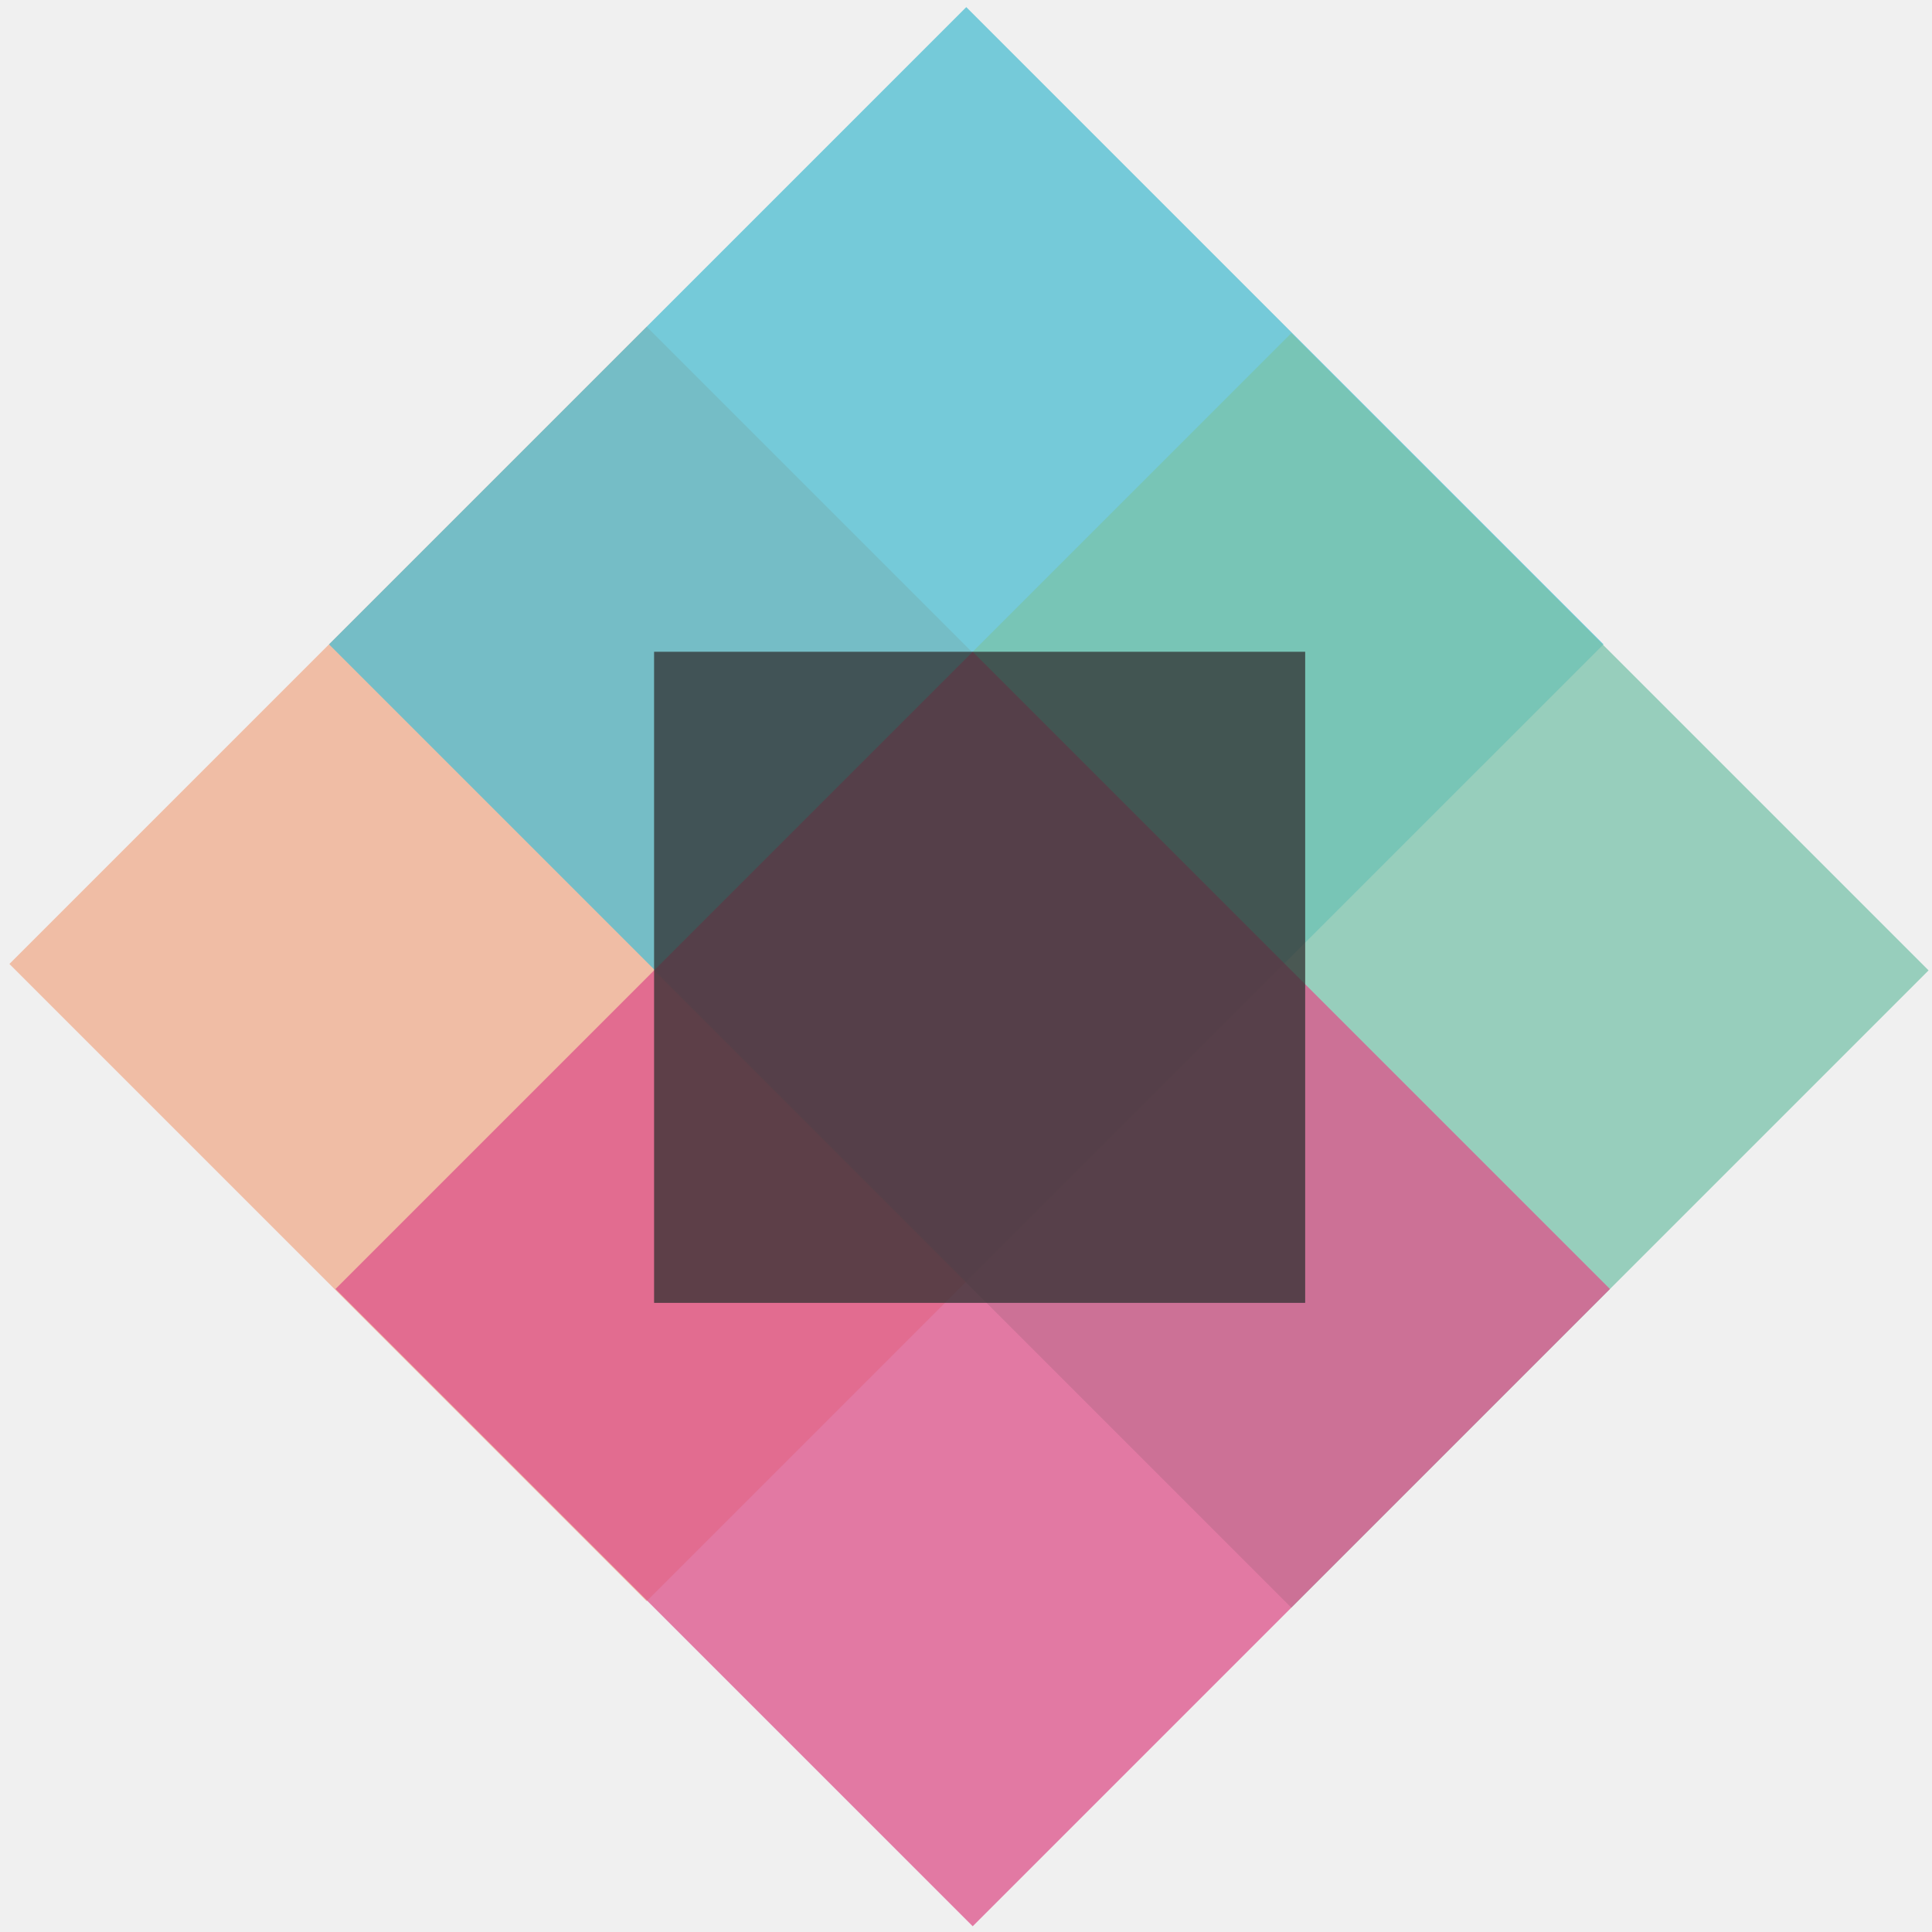
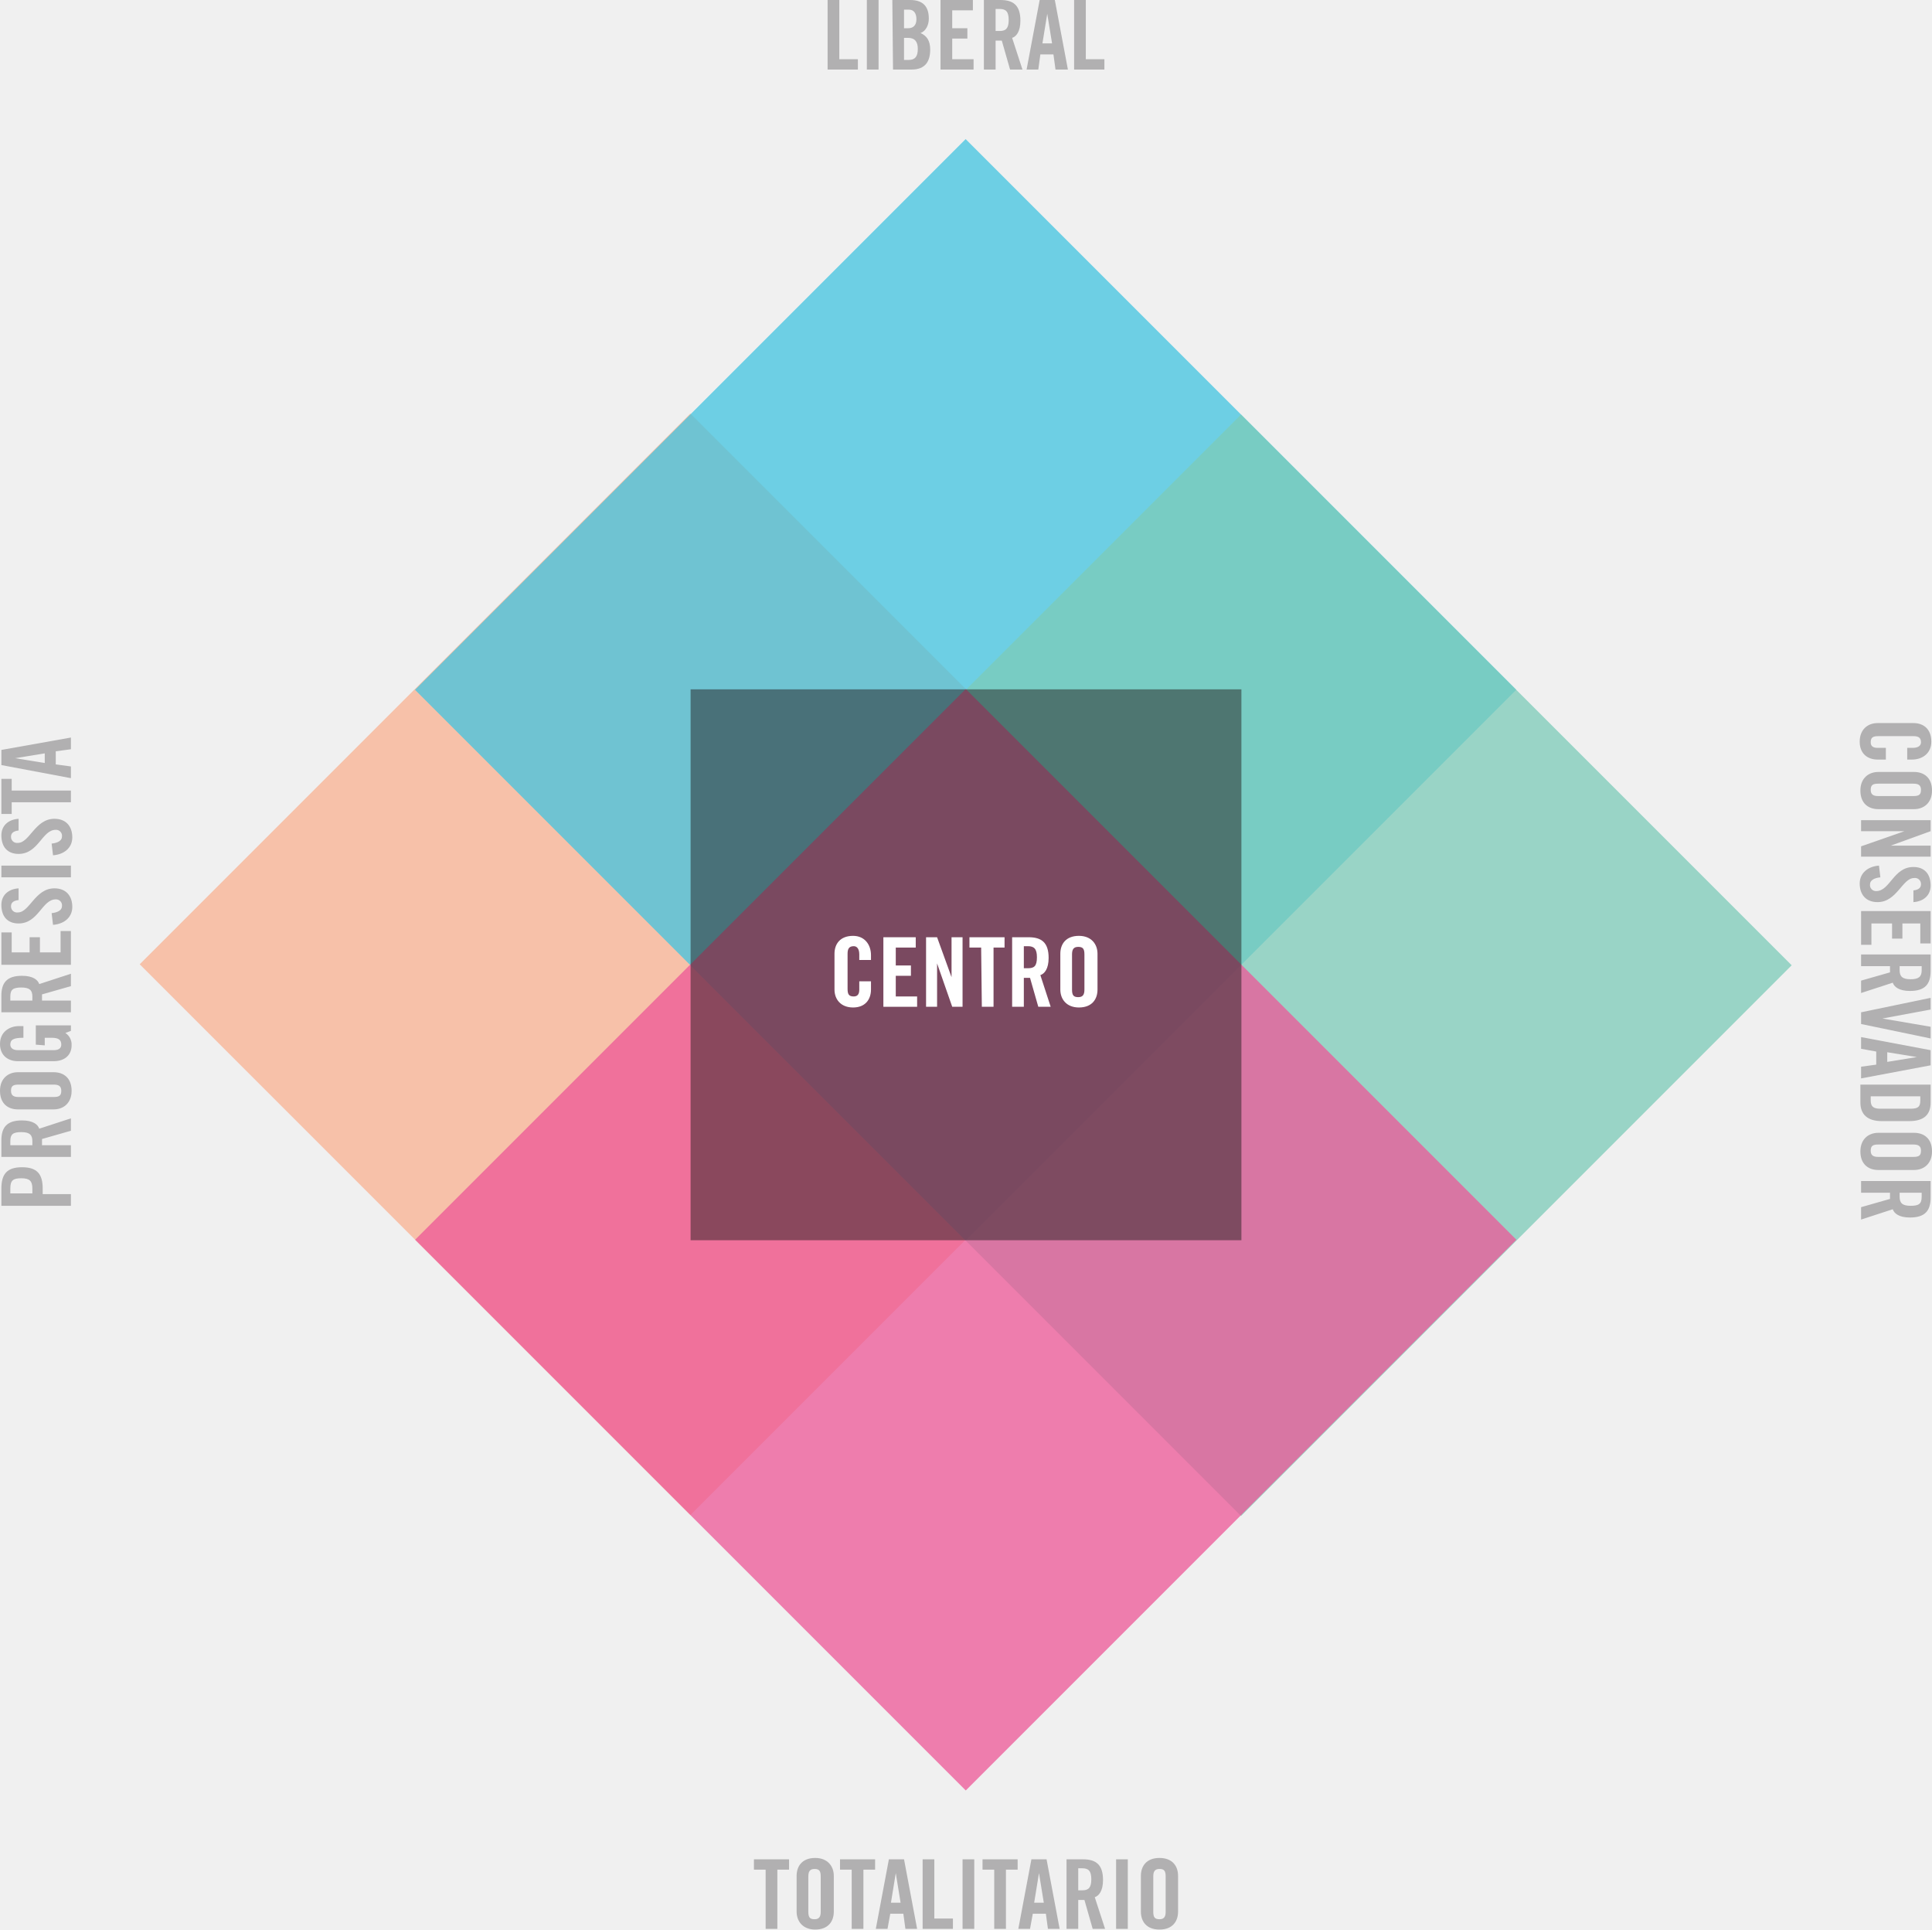
- <svg xmlns="http://www.w3.org/2000/svg" xmlns:xlink="http://www.w3.org/1999/xlink" version="1.1" id="Layer_1" x="0px" y="0px" width="600px" height="600px" viewBox="0 0 600 600" enable-background="new 0 0 600 600" xml:space="preserve">
-   <g>
-     <g>
-       <defs>
-         <polyline id="SVGID_1_" points="398.732,299.363 200.831,497.266 2.928,299.363 200.831,101.462 398.732,299.363    " />
-       </defs>
-       <clipPath id="SVGID_2_">
-         <use xlink:href="#SVGID_1_" overflow="visible" />
-       </clipPath>
-       <g clip-path="url(#SVGID_2_)">
-         <defs>
-           <rect id="SVGID_3_" x="-1105.877" y="-789.167" width="3189.372" height="10963.465" />
-         </defs>
-         <clipPath id="SVGID_4_">
-           <use xlink:href="#SVGID_3_" overflow="visible" />
-         </clipPath>
-         <rect x="-9.53" y="89.003" opacity="0.75" clip-path="url(#SVGID_4_)" fill="#F0AC8C" width="420.72" height="420.721" />
-       </g>
-     </g>
-     <g>
-       <defs>
-         <polyline id="SVGID_5_" points="497.985,200.112 300.082,398.012 102.181,200.112 300.082,2.209 497.985,200.112    " />
-       </defs>
-       <clipPath id="SVGID_6_">
-         <use xlink:href="#SVGID_5_" overflow="visible" />
-       </clipPath>
-       <g clip-path="url(#SVGID_6_)">
-         <defs>
-           <rect id="SVGID_7_" x="-1109.877" y="-785.167" width="3189.372" height="10963.465" />
-         </defs>
-         <clipPath id="SVGID_8_">
-           <use xlink:href="#SVGID_7_" overflow="visible" />
-         </clipPath>
-         <rect x="89.723" y="-10.25" opacity="0.75" clip-path="url(#SVGID_8_)" fill="#4CBED1" width="420.72" height="420.721" />
-       </g>
-     </g>
-     <g>
-       <defs>
-         <polyline id="SVGID_9_" points="598.935,301.363 401.032,499.266 203.132,301.363 401.032,103.462 598.935,301.363    " />
-       </defs>
-       <clipPath id="SVGID_10_">
-         <use xlink:href="#SVGID_9_" overflow="visible" />
-       </clipPath>
-       <g clip-path="url(#SVGID_10_)">
-         <defs>
-           <rect id="SVGID_11_" x="-1107.877" y="-787.167" width="3189.372" height="10963.465" />
-         </defs>
-         <clipPath id="SVGID_12_">
-           <use xlink:href="#SVGID_11_" overflow="visible" />
-         </clipPath>
-         <rect x="190.674" y="91.003" opacity="0.75" clip-path="url(#SVGID_12_)" fill="#79C3AB" width="420.72" height="420.721" />
-       </g>
-     </g>
-     <g>
-       <defs>
-         <polyline id="SVGID_13_" points="499.985,400.313 302.082,598.216 104.181,400.313 302.082,202.412 499.985,400.313    " />
-       </defs>
-       <clipPath id="SVGID_14_">
-         <use xlink:href="#SVGID_13_" overflow="visible" />
-       </clipPath>
-       <g clip-path="url(#SVGID_14_)">
-         <defs>
-           <rect id="SVGID_15_" x="-1107.877" y="-787.167" width="3189.372" height="10963.465" />
-         </defs>
-         <clipPath id="SVGID_16_">
-           <use xlink:href="#SVGID_15_" overflow="visible" />
-         </clipPath>
-         <rect x="91.723" y="189.954" opacity="0.75" clip-path="url(#SVGID_16_)" fill="#DE528A" width="420.72" height="420.721" />
-       </g>
-     </g>
-     <g>
-       <defs>
-         <rect id="SVGID_17_" x="203.132" y="202.412" width="202.204" height="202.204" />
-       </defs>
-       <clipPath id="SVGID_18_">
-         <use xlink:href="#SVGID_17_" overflow="visible" />
-       </clipPath>
-       <g clip-path="url(#SVGID_18_)">
-         <defs>
-           <rect id="SVGID_19_" x="-1107.877" y="-787.167" width="3189.372" height="10963.465" />
-         </defs>
-         <clipPath id="SVGID_20_">
-           <use xlink:href="#SVGID_19_" overflow="visible" />
-         </clipPath>
-         <rect x="190.674" y="189.954" opacity="0.75" clip-path="url(#SVGID_20_)" fill="#303030" width="227.121" height="227.121" />
-       </g>
-     </g>
-   </g>
+ <svg xmlns="http://www.w3.org/2000/svg" id="4d05862d-1284-4930-aafc-233cd6dfdc8c" data-name="Layer 1" width="600" height="599.145" viewBox="0 0 600 599.145">
+   <rect x="93.478" y="178.928" width="241.837" height="241.837" transform="translate(-149.2282 238.9961) rotate(-45)" style="fill:#f9b192;opacity:0.75;isolation:isolate" />
+   <rect x="178.971" y="93.7" width="241.837" height="241.837" transform="translate(-63.92255 274.4862) rotate(-45)" style="fill:#42c4e0;opacity:0.75;isolation:isolate" />
+   <rect x="264.501" y="179.23" width="241.837" height="241.837" transform="translate(-99.35004 360.0166) rotate(-45)" style="fill:#7ccbb8;opacity:0.75;isolation:isolate" />
+   <rect x="179.008" y="264.458" width="241.837" height="241.837" transform="translate(-184.6558 324.5265) rotate(-45)" style="fill:#ed5797;opacity:0.75;isolation:isolate" />
+   <path d="M257.021,22.024V0.428h3.635V18.817h5.773V22.024h-9.408Z" transform="translate(0 -0.42771)" style="fill:#b1b0b1" />
+   <path d="M269.209,22.024V0.428h3.635V22.024h-3.635Z" transform="translate(0 -0.42771)" style="fill:#b1b0b1" />
+   <path d="M277.12,0.428H282.68c4.063,0,5.773,2.138,5.773,5.773,0,1.924-.855,3.849-2.566,4.49,1.924,0.855,2.994,2.352,2.994,5.132,0,3.635-1.497,6.201-5.773,6.201h-5.773L277.12,0.428h0Zm3.635,8.767h1.283c1.497,0,2.566-.855,2.566-2.78s-0.855-2.994-2.352-2.994h-1.497v5.773Zm0,9.836h1.497c1.924,0,2.78-1.069,2.78-3.421,0-2.138-.855-3.421-2.994-3.421h-1.283v6.843Z" transform="translate(0 -0.42771)" style="fill:#b1b0b1" />
+   <path d="M292.088,22.024V0.428h10.05V3.635h-6.415V9.195h4.704v3.207h-4.704v6.415h6.629V22.024H292.088Z" transform="translate(0 -0.42771)" style="fill:#b1b0b1" />
+   <path d="M309.195,22.024h-3.635V0.428h5.132c4.063,0,6.201,1.711,6.201,6.415,0,3.421-1.283,4.918-2.566,5.346l3.207,9.836h-3.849l-2.566-8.981h-1.924l0,8.981h0Zm0-11.974h1.283c1.924,0,2.78-.855,2.78-3.421s-0.855-3.421-2.78-3.421h-1.283V10.05Z" transform="translate(0 -0.42771)" style="fill:#b1b0b1" />
+   <path d="M322.452,22.024h-3.635L322.88,0.428h4.704l4.063,21.597h-3.849l-0.641-4.704h-4.063Zm1.283-8.125h2.994l-1.497-9.195h0Z" transform="translate(0 -0.42771)" style="fill:#b1b0b1" />
+   <path d="M333.571,22.024V0.428H337.206V18.817h5.773V22.024h-9.408Z" transform="translate(0 -0.42771)" style="fill:#b1b0b1" />
+   <path d="M237.776,580.969H234.141V577.762h10.905v3.207h-3.635v18.389h-3.635l0-18.389h0Z" transform="translate(0 -0.42771)" style="fill:#b1b0b1" />
+   <path d="M247.398,582.894c0-2.994,1.711-5.559,5.773-5.559,3.849,0,5.773,2.566,5.773,5.559v11.119c0,2.994-1.711,5.559-5.773,5.559-3.849,0-5.773-2.566-5.773-5.559V582.894Zm3.635,11.119c0,1.711.428,2.352,1.924,2.352s1.924-.855,1.924-2.352V583.108c0-1.711-.428-2.352-1.924-2.352s-1.924.855-1.924,2.352v10.905Z" transform="translate(0 -0.42771)" style="fill:#b1b0b1" />
+   <path d="M264.505,580.969h-3.635V577.762h10.905v3.207h-3.635v18.389h-3.635l0-18.389h0Z" transform="translate(0 -0.42771)" style="fill:#b1b0b1" />
+   <path d="M275.624,599.359h-3.635L276.051,577.762h4.704l4.063,21.597h-3.635l-0.641-4.704H276.479Zm1.069-8.125h2.994l-1.497-9.195h0Z" transform="translate(0 -0.42771)" style="fill:#b1b0b1" />
+   <path d="M286.529,599.359V577.762H290.164V596.151h5.773v3.207h-9.408Z" transform="translate(0 -0.42771)" style="fill:#b1b0b1" />
+   <path d="M298.931,599.359V577.762H302.566v21.597h-3.635Z" transform="translate(0 -0.42771)" style="fill:#b1b0b1" />
+   <path d="M308.767,580.969h-3.635V577.762h10.905v3.207H312.402v18.389h-3.635l0-18.389h0Z" transform="translate(0 -0.42771)" style="fill:#b1b0b1" />
+   <path d="M319.886,599.359h-3.635l4.063-21.597h4.704l4.063,21.597h-3.635l-0.641-4.704h-4.063Zm1.283-8.125h2.994l-1.497-9.195h0Z" transform="translate(0 -0.42771)" style="fill:#b1b0b1" />
+   <path d="M334.854,599.359h-3.635V577.762h5.132c4.063,0,6.201,1.711,6.201,6.415,0,3.421-1.283,4.918-2.566,5.346l3.207,9.836h-3.849l-2.566-8.981h-1.924l0,8.981h0Zm0-11.974h1.283c1.924,0,2.78-.855,2.78-3.421s-0.855-3.421-2.78-3.421h-1.283v6.842Z" transform="translate(0 -0.42771)" style="fill:#b1b0b1" />
+   <path d="M346.614,599.359V577.762h3.635v21.597h-3.635Z" transform="translate(0 -0.42771)" style="fill:#b1b0b1" />
+   <path d="M354.312,582.894c0-2.994,1.711-5.559,5.773-5.559s5.773,2.566,5.773,5.559v11.119c0,2.994-1.711,5.559-5.773,5.559s-5.773-2.566-5.773-5.559V582.894Zm3.849,11.119c0,1.711.428,2.352,1.924,2.352s1.924-.855,1.924-2.352V583.108c0-1.711-.428-2.352-1.924-2.352s-1.924.855-1.924,2.352v10.905Z" transform="translate(0 -0.42771)" style="fill:#b1b0b1" />
+   <path d="M22.024,374.84H0.428V369.494c0-4.49,1.711-6.629,6.415-6.629s6.415,2.138,6.415,6.629v1.711h8.767v3.635Zm-11.974-3.849V369.494c0-2.352-.855-3.207-3.421-3.207s-3.421.641-3.421,3.207v1.497h6.843Z" transform="translate(0 -0.42771)" style="fill:#b1b0b1" />
+   <path d="M22.024,356.023V359.658H0.428v-5.132c0-4.063,1.711-6.201,6.415-6.201,3.421,0,4.918,1.283,5.346,2.566l9.836-3.207v3.849l-8.981,2.566v1.924l8.981-0h0Zm-11.974,0v-1.283c0-1.924-.855-2.78-3.421-2.78s-3.421.641-3.421,2.78v1.283h6.843Z" transform="translate(0 -0.42771)" style="fill:#b1b0b1" />
+   <path d="M5.56,344.904C2.566,344.904,0,343.193,0,339.13c0-3.849,2.566-5.773,5.56-5.773h11.119c2.994,0,5.56,1.711,5.56,5.773,0,3.849-2.566,5.773-5.56,5.773H5.56Zm11.119-3.849c1.711,0,2.352-.428,2.352-1.924s-0.855-1.924-2.352-1.924H5.773c-1.711,0-2.352.428-2.352,1.924s0.855,1.924,2.352,1.924H16.679Z" transform="translate(0 -0.42771)" style="fill:#b1b0b1" />
+   <path d="M11.119,324.804v-5.987H22.024v1.711l-1.711.641a4.317,4.317,0,0,1,1.924,3.849c0,2.994-2.138,4.918-5.56,4.918H5.56C2.566,329.936,0,328.225,0,324.59s2.78-5.56,5.987-5.56h1.283v3.635c-3.207,0-4.063.641-4.063,2.138,0,0.855.641,1.711,2.352,1.711h11.119c1.283,0,2.352-.428,2.352-1.711,0-1.497-.855-2.138-2.994-2.138H13.899v2.352l-2.78-.214h0Z" transform="translate(0 -0.42771)" style="fill:#b1b0b1" />
+   <path d="M22.024,311.119v3.635H0.428v-5.132c0-4.063,1.711-6.201,6.415-6.201,3.421,0,4.918,1.283,5.346,2.566l9.836-3.207v3.849l-8.981,2.566v1.924l8.981-0h0Zm-11.974,0v-1.283c0-1.924-.855-2.78-3.421-2.78s-3.421.641-3.421,2.78v1.283h6.843Z" transform="translate(0 -0.42771)" style="fill:#b1b0b1" />
+   <path d="M22.024,300H0.428V289.95H3.635v6.201H9.195v-4.704H12.402v4.704h6.415V289.522h3.207V300Z" transform="translate(0 -0.42771)" style="fill:#b1b0b1" />
+   <path d="M5.773,279.9c-1.924.214-2.352,1.069-2.352,1.924a1.862,1.862,0,0,0,2.138,1.924c3.635,0,5.346-7.484,11.333-7.484,3.635,0,5.56,2.352,5.56,5.773s-2.78,5.346-5.987,5.56L16.037,283.963c2.138-.214,3.207-1.069,3.207-2.138a1.862,1.862,0,0,0-1.924-2.138c-4.277,0-5.346,7.484-11.547,7.484-3.421,0-5.346-2.138-5.346-5.773,0-2.994,2.138-4.918,5.346-5.132Z" transform="translate(0 -0.42771)" style="fill:#b1b0b1" />
+   <path d="M22.024,272.844H0.428v-3.635H22.024v3.635Z" transform="translate(0 -0.42771)" style="fill:#b1b0b1" />
+   <path d="M5.773,258.304c-1.924.214-2.352,1.069-2.352,1.924a1.862,1.862,0,0,0,2.138,1.924c3.635,0,5.346-7.484,11.333-7.484,3.635,0,5.56,2.352,5.56,5.773s-2.78,5.346-5.987,5.56l-0.428-3.635c2.138-.214,3.207-1.069,3.207-2.138a1.862,1.862,0,0,0-1.924-2.138c-4.277,0-5.346,7.484-11.547,7.484-3.421,0-5.346-2.138-5.346-5.773,0-2.994,2.138-4.918,5.346-5.132Z" transform="translate(0 -0.42771)" style="fill:#b1b0b1" />
+   <path d="M3.635,249.537v3.635H0.428V242.267H3.635v3.635H22.024v3.635l-18.389-0h0Z" transform="translate(0 -0.42771)" style="fill:#b1b0b1" />
+   <path d="M22.024,238.418v3.635L0.428,237.99V233.286L22.024,229.437v3.635l-4.704.641v4.063Zm-8.125-1.069V234.355l-9.195,1.497h0Z" transform="translate(0 -0.42771)" style="fill:#b1b0b1" />
+   <path d="M592.302,232.644h1.711c1.924,0,2.566-.855,2.566-1.711,0-1.497-.855-1.924-2.352-1.924H583.321c-1.711,0-2.352.428-2.352,1.924,0,1.283.855,1.711,2.138,1.711h2.566v3.635h-2.566c-2.994,0-5.56-1.711-5.56-5.56s2.566-5.773,5.56-5.773h11.119c2.994,0,5.56,1.711,5.56,5.773,0,3.635-2.78,5.56-5.987,5.56H592.302v-3.635Z" transform="translate(0 -0.42771)" style="fill:#b1b0b1" />
+   <path d="M594.44,240.128c2.994,0,5.56,1.711,5.56,5.773,0,3.849-2.566,5.773-5.56,5.773H583.321c-2.994,0-5.56-1.711-5.56-5.773,0-3.849,2.566-5.773,5.56-5.773h11.119Zm-11.119,3.635c-1.711,0-2.352.428-2.352,1.924s0.855,1.924,2.352,1.924h10.905c1.711,0,2.352-.428,2.352-1.924s-0.855-1.924-2.352-1.924H583.321Z" transform="translate(0 -0.42771)" style="fill:#b1b0b1" />
+   <path d="M577.976,255.096h21.597v3.421l-12.402,4.49h12.402v3.421H577.976v-3.207l13.471-4.704H577.976v-3.421Z" transform="translate(0 -0.42771)" style="fill:#b1b0b1" />
+   <path d="M594.227,276.907c1.924-.214,2.352-1.069,2.352-1.924a1.862,1.862,0,0,0-2.138-1.924c-3.635,0-5.346,7.484-11.333,7.484-3.635,0-5.56-2.352-5.56-5.773s2.78-5.346,5.987-5.56l0.428,3.635c-2.138.214-3.207,1.069-3.207,2.138a1.862,1.862,0,0,0,1.924,2.138c4.277,0,5.346-7.484,11.547-7.484,3.421,0,5.346,2.138,5.346,5.773,0,2.994-2.138,4.918-5.346,5.132v-3.635Z" transform="translate(0 -0.42771)" style="fill:#b1b0b1" />
+   <path d="M577.976,283.322h21.597v10.05h-3.207v-6.201h-5.56v4.704H587.598v-4.704h-6.415V293.799h-3.207V283.322Z" transform="translate(0 -0.42771)" style="fill:#b1b0b1" />
+   <path d="M577.976,300.428v-3.635h21.597v5.132c0,4.063-1.711,6.201-6.415,6.201-3.421,0-4.918-1.283-5.346-2.566l-9.836,3.207V304.918l8.981-2.566v-1.924l-8.981 0h0Zm11.974,0v1.283c0,1.924.855,2.78,3.421,2.78s3.421-.855,3.421-2.78v-1.283h-6.843Z" transform="translate(0 -0.42771)" style="fill:#b1b0b1" />
+   <path d="M599.572,319.245v3.635l-21.597-4.49v-3.635l21.597-4.49v3.635l-14.968,2.78h0Z" transform="translate(0 -0.42771)" style="fill:#b1b0b1" />
+   <path d="M577.976,326.087v-3.635l21.597,4.063v4.704l-21.597,4.063v-3.635L582.68,331.005v-4.063Zm8.125,1.069v2.994l9.195-1.497h0Z" transform="translate(0 -0.42771)" style="fill:#b1b0b1" />
+   <path d="M599.572,337.206v5.56c0,3.849-2.138,5.773-6.629,5.773h-8.553c-4.49,0-6.629-2.138-6.629-5.773V337.206h21.81Zm-18.603,3.635v1.283c0,1.924.855,2.566,2.994,2.566h9.408c2.352,0,2.994-.641,2.994-2.566v-1.283H580.969Z" transform="translate(0 -0.42771)" style="fill:#b1b0b1" />
+   <path d="M594.44,352.174c2.994,0,5.56,1.711,5.56,5.773,0,3.849-2.566,5.773-5.56,5.773H583.321c-2.994,0-5.56-1.711-5.56-5.773,0-3.849,2.566-5.773,5.56-5.773h11.119ZM583.321,355.809c-1.711,0-2.352.428-2.352,1.924s0.855,1.924,2.352,1.924h10.905c1.711,0,2.352-.428,2.352-1.924s-0.855-1.924-2.352-1.924H583.321Z" transform="translate(0 -0.42771)" style="fill:#b1b0b1" />
+   <path d="M577.976,370.777v-3.635h21.597v5.132c0,4.063-1.711,6.201-6.415,6.201-3.421,0-4.918-1.283-5.346-2.566l-9.836,3.207v-3.849l8.981-2.566v-1.924h-8.981Zm11.974,0v1.283c0,1.924.855,2.78,3.421,2.78s3.421-.641,3.421-2.78v-1.283h-6.843Z" transform="translate(0 -0.42771)" style="fill:#b1b0b1" />
+   <rect x="214.469" y="214.041" width="171.062" height="171.062" style="fill:#231f20;opacity:0.5;isolation:isolate" />
+   <path d="M266.857,298.503v-1.711c0-1.924-.855-2.566-1.711-2.566-1.497,0-1.924.855-1.924,2.352V307.484c0,1.711.428,2.352,1.924,2.352,1.283,0,1.711-.855,1.711-2.138v-2.566h3.635v2.566c0,2.994-1.711,5.56-5.56,5.56s-5.773-2.566-5.773-5.56V296.579c0-2.994,1.711-5.56,5.773-5.56,3.635,0,5.56,2.78,5.56,5.987v1.497h-3.635Z" transform="translate(0 -0.42771)" style="fill:#fff" />
+   <path d="M274.341,313.044V291.447h10.05v3.207h-6.201v5.56h4.704v3.207h-4.704v6.415h6.629v3.207H274.341Z" transform="translate(0 -0.42771)" style="fill:#fff" />
+   <path d="M287.598,313.044V291.447h3.421l4.49,12.402h0v-12.402h3.421v21.597h-3.207l-4.704-13.471h0v13.471H287.598Z" transform="translate(0 -0.42771)" style="fill:#fff" />
+   <path d="M304.704,294.654h-3.635v-3.207h10.905v3.207H308.553v18.389H304.918l-0.214-18.389h0Z" transform="translate(0 -0.42771)" style="fill:#fff" />
+   <path d="M317.962,313.044H314.326V291.447h5.132c4.063,0,6.201,1.711,6.201,6.415,0,3.421-1.283,4.918-2.566,5.346l3.207,9.836h-3.849l-2.566-8.981h-1.924l0,8.981h0Zm0-11.974h1.283c1.924,0,2.78-.641,2.78-3.421,0-2.566-.855-3.421-2.78-3.421h-1.283v6.843Z" transform="translate(0 -0.42771)" style="fill:#fff" />
+   <path d="M329.294,296.579c0-2.994,1.711-5.56,5.773-5.56,3.849,0,5.773,2.566,5.773,5.56v11.119c0,2.994-1.711,5.56-5.773,5.56-3.849,0-5.773-2.566-5.773-5.56V296.579Zm3.635,11.119c0,1.711.428,2.352,1.924,2.352s1.924-.855,1.924-2.352V296.793c0-1.711-.428-2.352-1.924-2.352s-1.924.855-1.924,2.352v10.905Z" transform="translate(0 -0.42771)" style="fill:#fff" />
</svg>
